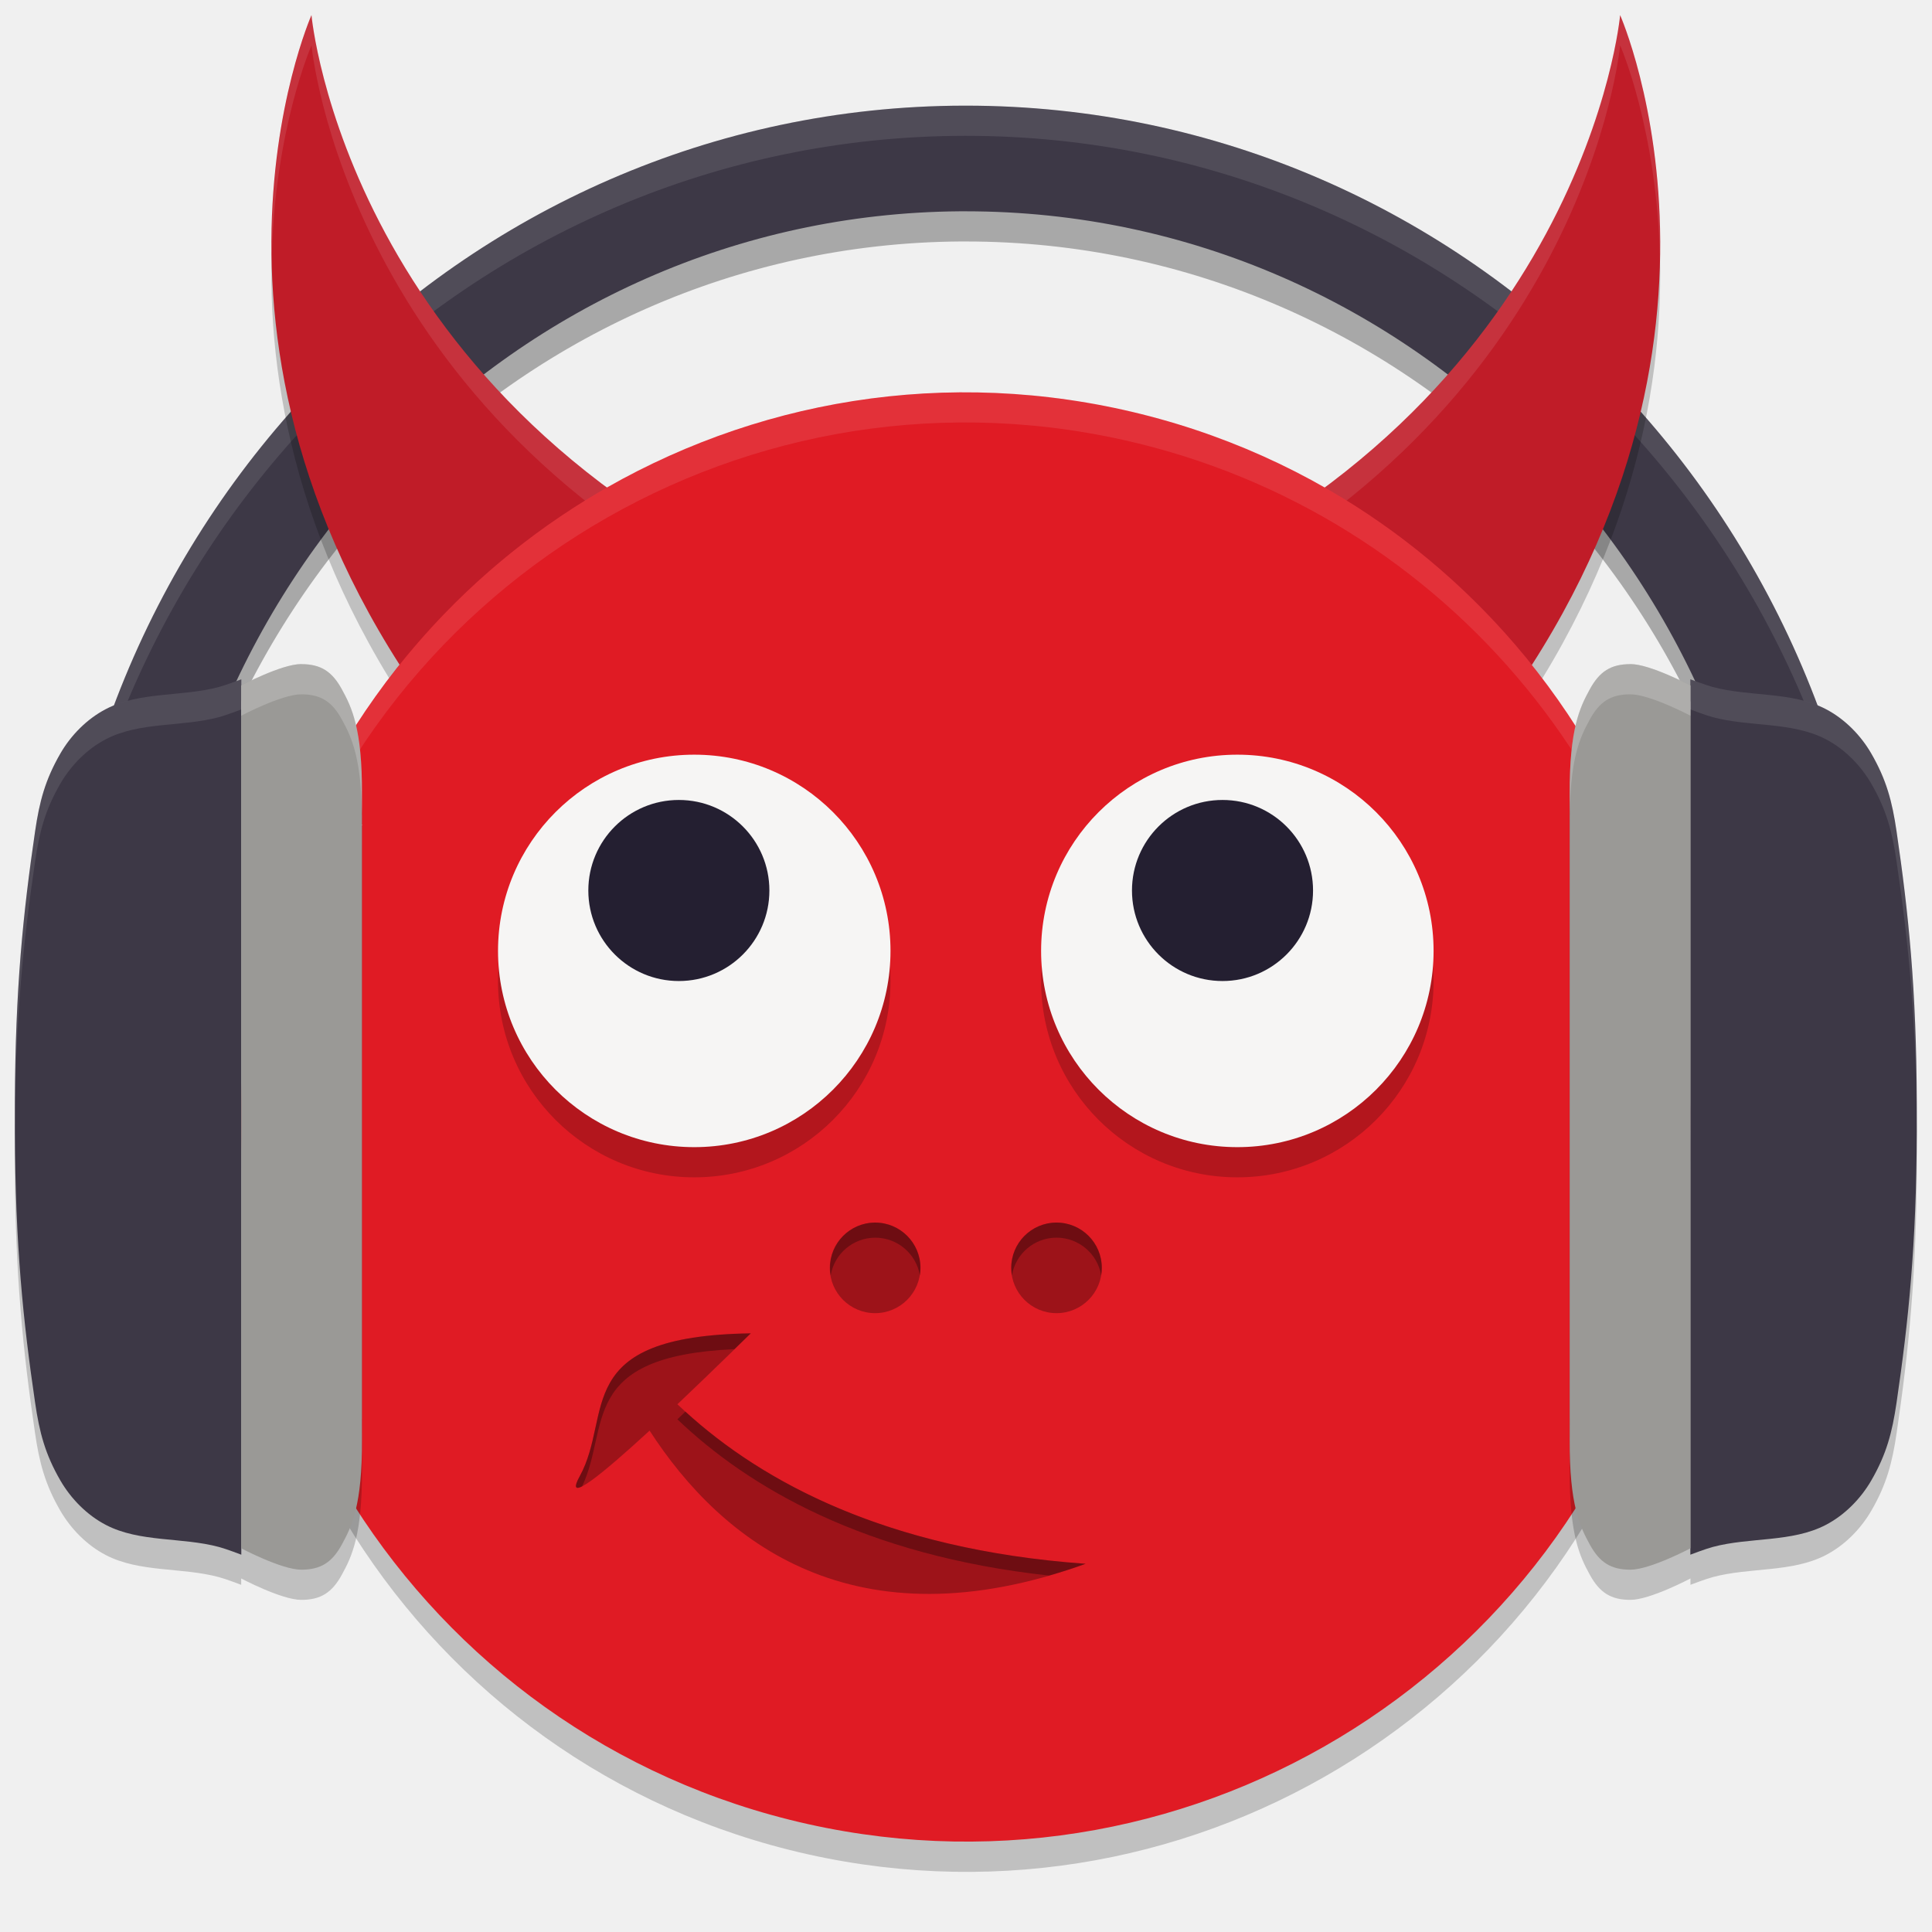
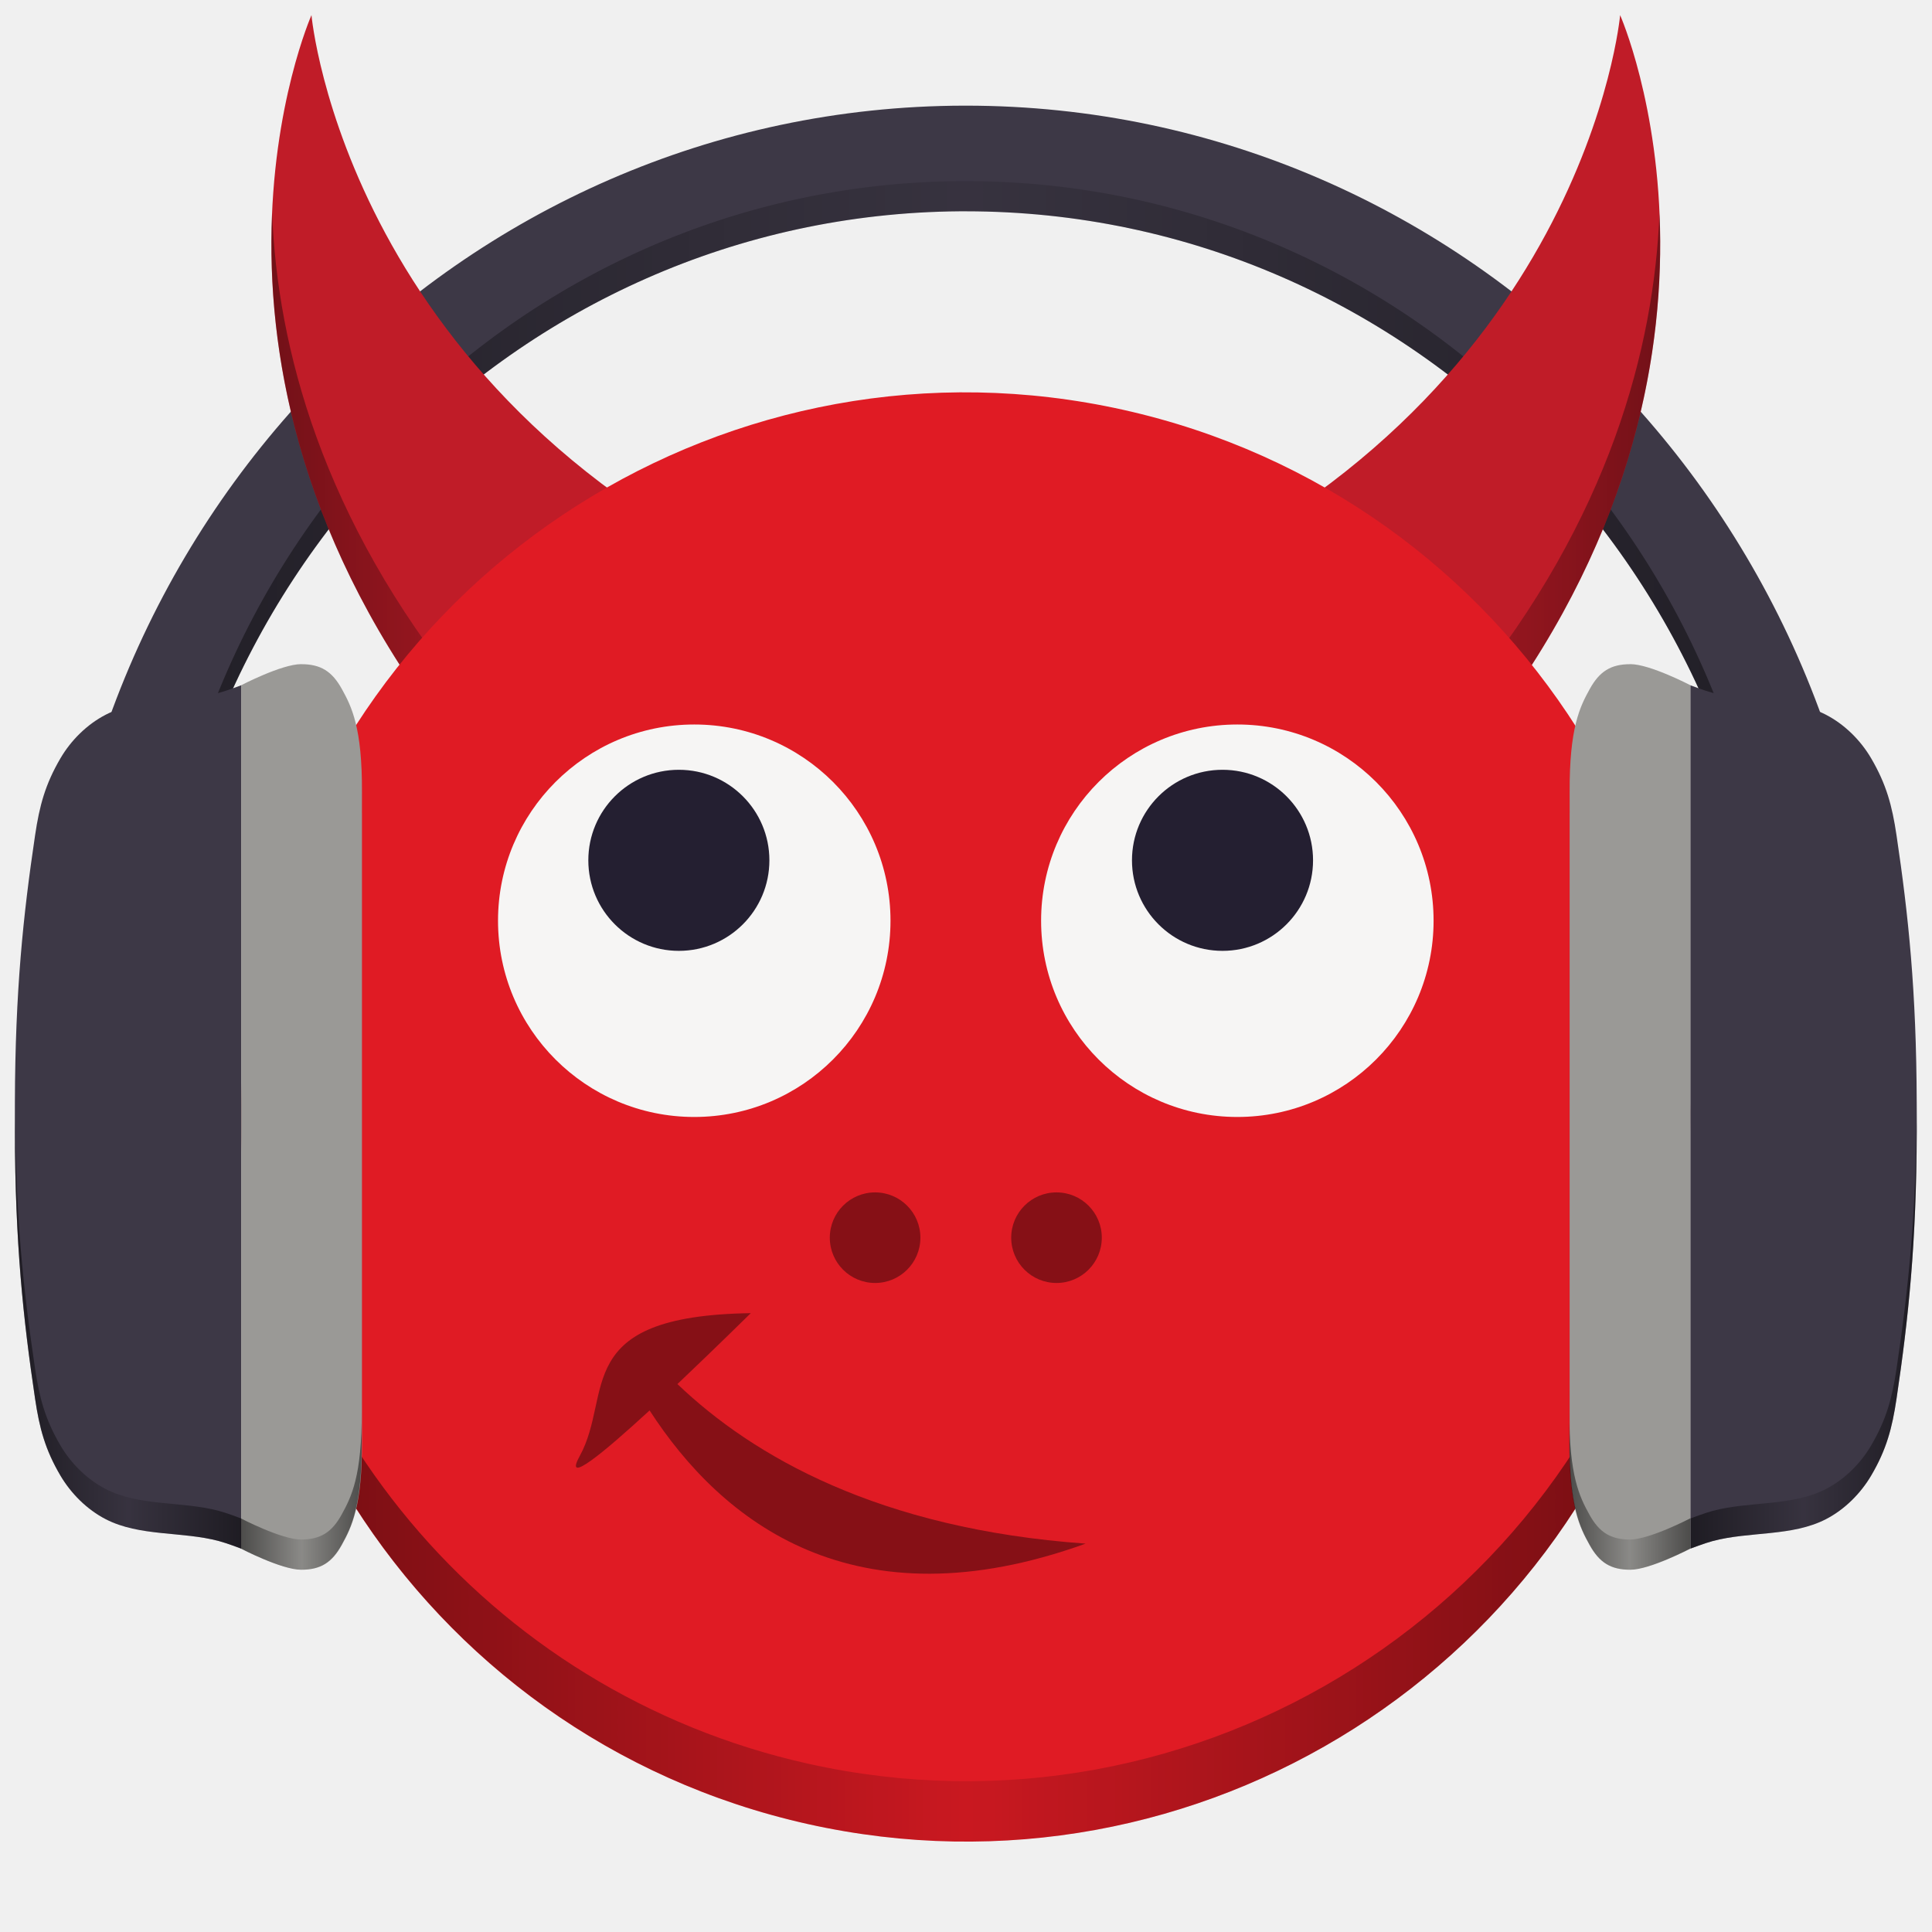
- <svg xmlns="http://www.w3.org/2000/svg" width="128" height="128" version="1.1" viewBox="0 0 33.867 33.867">
+ <svg xmlns="http://www.w3.org/2000/svg" xmlns:xlink="http://www.w3.org/1999/xlink" width="128" height="128" version="1.1" viewBox="0 0 33.867 33.867">
+   <defs>
+     <linearGradient id="linearGradient871">
+       <stop stop-opacity=".5" offset="0" />
+       <stop stop-opacity=".1" offset=".5" />
+       <stop stop-opacity=".5" offset="1" />
+     </linearGradient>
+     <linearGradient id="linearGradient904" x1="142" x2="238" y1="74.998" y2="74.998" gradientTransform="matrix(.26458 0 0 .26458 123.45 54.013)" gradientUnits="userSpaceOnUse" xlink:href="#linearGradient871" />
+     <linearGradient id="linearGradient912" x1="157.72" x2="189.71" y1="58.908" y2="58.908" gradientUnits="userSpaceOnUse" xlink:href="#linearGradient871" />
+     <linearGradient id="linearGradient1026" x1="195.81" x2="197.92" y1="69.668" y2="69.668" gradientTransform="translate(-11.506 4.4716)" gradientUnits="userSpaceOnUse" xlink:href="#linearGradient871" />
+     <linearGradient id="linearGradient1030" x1="195.81" x2="197.92" y1="69.668" y2="69.668" gradientTransform="matrix(-1 0 0 1 358.94 4.4716)" gradientUnits="userSpaceOnUse" xlink:href="#linearGradient871" />
+     <linearGradient id="linearGradient1043" x1="146.99" x2="161.99" y1="83.478" y2="83.478" gradientTransform="matrix(.26458 0 0 .26458 147.53 49.338)" gradientUnits="userSpaceOnUse" xlink:href="#linearGradient871" />
+     <linearGradient id="linearGradient1047" x1="146.99" x2="161.99" y1="83.478" y2="83.478" gradientTransform="matrix(-.26458 0 0 .26458 199.91 49.338)" gradientUnits="userSpaceOnUse" xlink:href="#linearGradient871" />
+     <linearGradient id="linearGradient885" x1="144.82" x2="154.08" y1="51.721" y2="51.721" gradientTransform="translate(16.728 4.9575)" gradientUnits="userSpaceOnUse">
+       <stop stop-opacity=".4" offset="0" />
+       <stop stop-opacity=".1" offset=".5" />
+       <stop stop-opacity=".5" offset="1" />
+     </linearGradient>
+     <linearGradient id="linearGradient889" x1="144.82" x2="154.08" y1="51.721" y2="51.721" gradientTransform="matrix(-1 0 0 1 330.71 4.9575)" gradientUnits="userSpaceOnUse">
+       <stop stop-opacity=".4" offset="0" />
+       <stop stop-opacity=".1" offset=".5" />
+       <stop stop-opacity=".5" offset="1" />
+     </linearGradient>
+   </defs>
  <g transform="translate(-156.79 -48.192)">
-     <path d="m173.69 50.573a15.994 16.404 0 0 0-15.965 16.404h1.806a14.188 14.552 0 0 1 14.08-14.552 14.188 14.552 0 0 1 0.109 0 14.188 14.552 0 0 1 14.188 14.552h1.806a15.994 16.404 0 0 0-15.994-16.404 15.994 16.404 0 0 0-0.029 0z" opacity=".3" stroke-linecap="round" stroke-width=".038" />
    <path d="m173.69 50.044a15.994 16.404 0 0 0-15.965 16.404h1.806a14.188 14.552 0 0 1 14.08-14.552 14.188 14.552 0 0 1 0.109 0 14.188 14.552 0 0 1 14.188 14.552h1.806a15.994 16.404 0 0 0-15.994-16.404 15.994 16.404 0 0 0-0.029 0z" fill="#3d3846" stroke-linecap="round" stroke-width=".038" />
+     <path d="m173.61 51.367a14.188 14.552 0 0 0-14.079 14.552h-1.797a15.994 16.404 0 0 0-8e-3 0.529h1.806a14.188 14.552 0 0 1 14.08-14.552 14.188 14.552 0 0 1 0.109 0 14.188 14.552 0 0 1 14.188 14.552h1.806a15.994 16.404 0 0 0-8e-3 -0.529h-1.798a14.188 14.552 0 0 0-14.188-14.552 14.188 14.552 0 0 0-0.109 0 14.188 14.552 0 0 1-5.2e-4 0z" fill="url(#linearGradient912)" stroke-linecap="round" stroke-width=".038" />
    <g>
-       <path d="m173.69 50.044a15.994 16.404 0 0 0-15.965 16.404h8e-3a15.994 16.404 0 0 1 15.957-15.875 15.994 16.404 0 0 1 0.029 0 15.994 16.404 0 0 1 15.986 15.875h8e-3a15.994 16.404 0 0 0-15.994-16.404 15.994 16.404 0 0 0-0.029 0z" fill="#fff" opacity=".1" stroke-linecap="round" stroke-width=".038" />
-       <path d="m162.25 48.986s-2.77 6.254 2.689 12.965l5.869-2.76c-7.949-3.393-8.558-10.204-8.558-10.204z" opacity=".2" />
      <path d="m162.25 48.457s-2.77 6.254 2.689 12.965l5.869-2.76c-7.949-3.393-8.558-10.204-8.558-10.204z" fill="#c01c28" />
-       <path d="m185.19 48.986s2.77 6.254-2.689 12.965l-5.869-2.76c7.949-3.393 8.558-10.204 8.558-10.204z" opacity=".2" />
+       <path d="m161.56 51.936c-0.105 2.441 0.461 5.897 3.38 9.485l5.868-2.76c-0.394-0.168-0.764-0.347-1.123-0.53l-4.745 2.232c-2.519-3.097-3.284-6.094-3.38-8.427z" fill="url(#linearGradient885)" />
      <path d="m185.19 48.457s2.77 6.254-2.689 12.965l-5.869-2.76c7.949-3.393 8.558-10.204 8.558-10.204z" fill="#c01c28" />
-       <path transform="matrix(.26458 0 0 .26458 156.79 48.192)" d="m107.34 1s-2.302 25.746-32.344 38.568l2.166 1.018c27.975-13.105 30.178-37.586 30.178-37.586s2.457 5.572 2.639 14.197c0.204-9.756-2.639-16.197-2.639-16.197z" fill="#fffefe" opacity=".1" />
-       <circle transform="rotate(12.584)" cx="184.43" cy="28.813" r="12.7" opacity=".2" />
-       <path d="m162.25 48.457s0.609 6.812 8.558 10.205l-0.573 0.269c-7.402-3.467-7.984-9.945-7.984-9.945s-0.65 1.474-0.698 3.756c-0.054-2.581 0.698-4.285 0.698-4.285z" fill="#fffefe" opacity=".1" />
+       <path d="m185.88 51.936c0.105 2.441-0.461 5.897-3.38 9.485l-5.868-2.76c0.394-0.168 0.764-0.347 1.123-0.53l4.745 2.232c2.519-3.097 3.284-6.094 3.38-8.427z" fill="url(#linearGradient889)" />
      <circle transform="rotate(12.584)" cx="184.31" cy="28.296" r="12.7" fill="#e01b24" />
-       <path d="m173.67 55.071a12.7 12.7 0 0 0-12.345 9.933 12.7 12.7 0 0 0-0.302 3.027 12.7 12.7 0 0 1 0.302-2.498 12.7 12.7 0 0 1 15.162-9.628 12.7 12.7 0 0 1 9.93 12.135 12.7 12.7 0 0 0-9.93-12.664 12.7 12.7 0 0 0-2.817-0.305z" fill="#fff" opacity=".1" />
+       <path d="m161.03 67.241a12.7 12.7 0 0 0 9.922 12.925 12.7 12.7 0 0 0 15.162-9.628 12.7 12.7 0 0 0 0.294-3.295 12.7 12.7 0 0 1-0.294 2.237 12.7 12.7 0 0 1-15.162 9.628 12.7 12.7 0 0 1-9.922-11.867z" fill="url(#linearGradient904)" />
+       <circle cx="172.13" cy="69.888" r=".794" opacity=".4" />
+       <circle cx="175.31" cy="69.888" r=".794" opacity=".4" />
+     </g>
+     <path d="m181.92 64.332c0 1.899-1.54 3.44-3.44 3.44-1.899 0-3.44-1.54-3.44-3.44 0-1.899 1.54-3.44 3.44-3.44 1.9 0 3.44 1.54 3.44 3.44z" fill="#f6f5f4" />
+     <g>
      <g>
-         <circle cx="172.13" cy="70.417" r=".794" opacity=".3" />
-         <circle cx="175.31" cy="70.417" r=".794" opacity=".3" />
-         <circle cx="178.48" cy="65.39" r="3.44" opacity=".2" />
-         <circle cx="178.48" cy="64.861" r="3.44" fill="#f6f5f4" />
-         <circle cx="168.96" cy="65.39" r="3.44" opacity=".2" />
-         <circle cx="168.96" cy="64.861" r="3.44" fill="#f6f5f4" />
-         <circle cx="178.22" cy="63.802" r="1.587" fill="#241f31" />
-         <circle cx="168.69" cy="63.802" r="1.587" fill="#241f31" />
-         <path transform="matrix(.26458 0 0 .26458 156.79 48.192)" d="m69.949 81a3 3 0 0 0-2.949 3 3 3 0 0 0 0.043 0.502 3 3 0 0 1 2.957-2.502 3 3 0 0 1 2.957 2.498 3 3 0 0 0 0.043-0.498 3 3 0 0 0-3-3 3 3 0 0 0-0.051 0z" opacity=".3" />
-         <path d="m172.12 69.623a0.794 0.794 0 0 0-0.78 0.794 0.794 0.794 0 0 0 0.011 0.133 0.794 0.794 0 0 1 0.782-0.662 0.794 0.794 0 0 1 0.782 0.661 0.794 0.794 0 0 0 0.011-0.132 0.794 0.794 0 0 0-0.794-0.794 0.794 0.794 0 0 0-0.013 0z" opacity=".3" />
+         <circle cx="178.22" cy="63.273" r="1.587" fill="#241f31" />
+         <path d="m172.4 64.332c0 1.899-1.54 3.44-3.44 3.44-1.899 0-3.44-1.54-3.44-3.44 0-1.899 1.54-3.44 3.44-3.44 1.9 0 3.44 1.54 3.44 3.44z" fill="#f6f5f4" />
+         <circle cx="168.69" cy="63.273" r="1.587" fill="#241f31" />
      </g>
+       <path d="m169.95 71.211c-3.175 0.047-2.401 1.419-2.998 2.505-0.292 0.531 0.422-0.061 1.225-0.8 1.263 1.952 3.58 3.8 7.644 2.335-3.622-0.258-5.831-1.531-7.156-2.797 0.665-0.631 1.285-1.242 1.285-1.242z" opacity=".4" />
+       <path d="m161.02 60.204v15.135s-0.257-0.098-0.391-0.133c-0.65-0.173-1.39-0.076-1.985-0.383-0.33-0.17-0.609-0.451-0.794-0.764-0.269-0.457-0.368-0.832-0.445-1.35-0.209-1.404-0.348-2.724-0.354-4.676v-0.522c6e-3 -1.952 0.145-3.273 0.354-4.677 0.077-0.518 0.177-0.892 0.445-1.35 0.184-0.314 0.464-0.594 0.794-0.764 0.595-0.307 1.334-0.21 1.985-0.383 0.133-0.035 0.391-0.133 0.391-0.133z" fill="#3d3846" />
+       <path d="m162.07 59.834c-0.344 5.04e-4 -1.052 0.37-1.052 0.37v15.135s0.708 0.37 1.052 0.37c0.344 5.11e-4 0.542-0.127 0.713-0.436 0.171-0.309 0.358-0.679 0.352-1.812l-5.2e-4 -0.361h5.2e-4v-10.656h-5.2e-4l5.2e-4 -0.361c6e-3 -1.133-0.181-1.503-0.352-1.812-0.171-0.309-0.369-0.437-0.713-0.436z" fill="#9a9996" />
+       <path d="m186.42 60.204v15.135s0.257-0.098 0.391-0.133c0.65-0.173 1.39-0.076 1.985-0.383 0.33-0.17 0.609-0.451 0.794-0.764 0.269-0.457 0.368-0.832 0.445-1.35 0.209-1.404 0.348-2.724 0.354-4.676v-0.522c-6e-3 -1.952-0.145-3.273-0.354-4.677-0.077-0.518-0.177-0.892-0.445-1.35-0.184-0.314-0.464-0.594-0.794-0.764-0.595-0.307-1.334-0.21-1.985-0.383-0.133-0.035-0.391-0.133-0.391-0.133z" fill="#3d3846" />
+       <path d="m185.37 59.834c0.344 5.04e-4 1.052 0.37 1.052 0.37v15.135s-0.708 0.37-1.052 0.37c-0.344 5.11e-4 -0.542-0.127-0.713-0.436-0.171-0.309-0.358-0.679-0.352-1.812l5.2e-4 -0.361h-5.2e-4v-10.656h5.2e-4l-5.2e-4 -0.361c-6e-3 -1.133 0.181-1.503 0.352-1.812 0.171-0.309 0.369-0.437 0.713-0.436z" fill="#9a9996" />
+       <path d="m184.3 72.57v0.361l5.1e-4 -0.361zm0 0.361v0.168h5.1e-4l-5.1e-4 0.361c-6e-3 1.133 0.181 1.504 0.352 1.812 0.171 0.309 0.369 0.437 0.713 0.436 0.344-5.04e-4 1.052-0.37 1.052-0.37v-0.529s-0.708 0.369-1.052 0.37c-0.344 5.11e-4 -0.542-0.127-0.713-0.436-0.171-0.309-0.358-0.679-0.352-1.812z" fill="url(#linearGradient1026)" />
+       <path d="m163.13 72.57v0.361l-5.1e-4 -0.361zm0 0.361v0.168h-5.1e-4l5.1e-4 0.361c6e-3 1.133-0.181 1.504-0.352 1.812-0.171 0.309-0.369 0.437-0.713 0.436-0.344-5.04e-4 -1.052-0.37-1.052-0.37v-0.529s0.708 0.369 1.052 0.37c0.344 5.11e-4 0.542-0.127 0.713-0.436 0.171-0.309 0.358-0.679 0.352-1.812z" fill="url(#linearGradient1030)" />
+       <path d="m190.39 67.51c-6e-3 1.948-0.145 3.267-0.354 4.669-0.077 0.518-0.177 0.893-0.445 1.35-0.184 0.314-0.464 0.595-0.794 0.765-0.595 0.307-1.334 0.21-1.984 0.383-0.133 0.035-0.391 0.133-0.391 0.133v0.529s0.257-0.097 0.391-0.133c0.65-0.173 1.39-0.076 1.984-0.383 0.33-0.17 0.609-0.451 0.794-0.765 0.269-0.457 0.368-0.832 0.445-1.35 0.209-1.404 0.348-2.724 0.354-4.676z" fill="url(#linearGradient1043)" />
+       <path d="m157.05 67.51c6e-3 1.948 0.145 3.267 0.354 4.669 0.077 0.518 0.177 0.893 0.445 1.35 0.184 0.314 0.464 0.595 0.794 0.765 0.595 0.307 1.334 0.21 1.984 0.383 0.133 0.035 0.391 0.133 0.391 0.133v0.529s-0.257-0.097-0.391-0.133c-0.65-0.173-1.39-0.076-1.984-0.383-0.33-0.17-0.609-0.451-0.794-0.765-0.269-0.457-0.368-0.832-0.445-1.35-0.209-1.404-0.348-2.724-0.354-4.676z" fill="url(#linearGradient1047)" />
    </g>
-     <g transform="translate(-3.3391 -25.538)">
-       <path d="m188.71 85.901c-0.344-5.19e-4 -0.542 0.129-0.713 0.442-0.171 0.313-0.358 0.688-0.352 1.837l5.2e-4 0.366h-5.2e-4v10.583h5.2e-4l-5.2e-4 0.367c-6e-3 1.149 0.181 1.524 0.352 1.837s0.369 0.442 0.713 0.442c0.344-5.1e-4 1.052-0.375 1.052-0.375v0.111s0.257-0.099 0.391-0.135c0.65-0.175 1.39-0.077 1.985-0.388 0.33-0.172 0.609-0.457 0.794-0.775 0.269-0.464 0.368-0.844 0.445-1.369 0.209-1.423 0.348-2.762 0.354-4.741v-0.529c-6e-3 -1.98-0.145-3.319-0.354-4.742-0.077-0.525-0.177-0.905-0.445-1.368-0.184-0.318-0.464-0.603-0.794-0.775-0.595-0.311-1.334-0.213-1.985-0.388-0.133-0.036-0.391-0.135-0.391-0.135v0.11s-0.708-0.375-1.052-0.375z" opacity=".2" />
-       <path d="m189.76 85.637v15.346s0.257-0.099 0.391-0.135c0.65-0.175 1.39-0.077 1.985-0.388 0.33-0.172 0.609-0.457 0.794-0.775 0.269-0.464 0.368-0.844 0.445-1.369 0.209-1.423 0.348-2.762 0.354-4.741v-0.529c-6e-3 -1.98-0.145-3.319-0.354-4.742-0.077-0.525-0.177-0.905-0.445-1.368-0.184-0.318-0.464-0.603-0.794-0.775-0.595-0.311-1.334-0.213-1.985-0.388-0.133-0.036-0.391-0.135-0.391-0.135z" fill="#3d3846" />
-       <path d="m188.71 85.372c-0.344-5.19e-4 -0.542 0.129-0.713 0.442-0.171 0.313-0.358 0.688-0.352 1.837l5.1e-4 0.366h-5.1e-4v10.583h5.1e-4l-5.1e-4 0.367c-6e-3 1.149 0.181 1.524 0.352 1.837s0.369 0.442 0.713 0.442c0.344-5.1e-4 1.052-0.375 1.052-0.375v-15.125s-0.708-0.375-1.052-0.375z" fill="#9a9996" />
-       <path d="m188.71 85.372c-0.344-5.19e-4 -0.542 0.129-0.713 0.442-0.171 0.313-0.358 0.688-0.352 1.837l5.2e-4 0.366h-5.2e-4v0.163c-6e-3 -1.149 0.181-1.524 0.352-1.837 0.171-0.313 0.369-0.443 0.713-0.442 0.344 5.11e-4 1.052 0.375 1.052 0.375v-0.529s-0.708-0.375-1.052-0.375zm-1.065 2.809v0.366h5.2e-4z" fill="#fff" opacity=".2" />
-       <path d="m189.76 85.637v0.529s0.257 0.099 0.391 0.135c0.65 0.175 1.39 0.077 1.985 0.388 0.33 0.172 0.609 0.457 0.794 0.775 0.269 0.464 0.368 0.843 0.445 1.368 0.209 1.423 0.348 2.762 0.354 4.742v-0.529c-6e-3 -1.98-0.145-3.319-0.354-4.742-0.077-0.525-0.177-0.905-0.445-1.368-0.184-0.318-0.464-0.603-0.794-0.775-0.595-0.311-1.334-0.213-1.985-0.388-0.133-0.036-0.391-0.135-0.391-0.135z" fill="#fff" opacity=".1" />
-     </g>
-     <g transform="matrix(-1 0 0 1 350.78 -25.538)">
-       <path d="m188.71 85.901c-0.344-5.19e-4 -0.542 0.129-0.713 0.442-0.171 0.313-0.358 0.688-0.352 1.837l5.2e-4 0.366h-5.2e-4v10.583h5.2e-4l-5.2e-4 0.367c-6e-3 1.149 0.181 1.524 0.352 1.837s0.369 0.442 0.713 0.442c0.344-5.1e-4 1.052-0.375 1.052-0.375v0.111s0.257-0.099 0.391-0.135c0.65-0.175 1.39-0.077 1.985-0.388 0.33-0.172 0.609-0.457 0.794-0.775 0.269-0.464 0.368-0.844 0.445-1.369 0.209-1.423 0.348-2.762 0.354-4.741v-0.529c-6e-3 -1.98-0.145-3.319-0.354-4.742-0.077-0.525-0.177-0.905-0.445-1.368-0.184-0.318-0.464-0.603-0.794-0.775-0.595-0.311-1.334-0.213-1.985-0.388-0.133-0.036-0.391-0.135-0.391-0.135v0.11s-0.708-0.375-1.052-0.375z" opacity=".2" />
-       <path d="m189.76 85.637v15.346s0.257-0.099 0.391-0.135c0.65-0.175 1.39-0.077 1.985-0.388 0.33-0.172 0.609-0.457 0.794-0.775 0.269-0.464 0.368-0.844 0.445-1.369 0.209-1.423 0.348-2.762 0.354-4.741v-0.529c-6e-3 -1.98-0.145-3.319-0.354-4.742-0.077-0.525-0.177-0.905-0.445-1.368-0.184-0.318-0.464-0.603-0.794-0.775-0.595-0.311-1.334-0.213-1.985-0.388-0.133-0.036-0.391-0.135-0.391-0.135z" fill="#3d3846" />
-       <path d="m188.71 85.372c-0.344-5.19e-4 -0.542 0.129-0.713 0.442-0.171 0.313-0.358 0.688-0.352 1.837l5.1e-4 0.366h-5.1e-4v10.583h5.1e-4l-5.1e-4 0.367c-6e-3 1.149 0.181 1.524 0.352 1.837s0.369 0.442 0.713 0.442c0.344-5.1e-4 1.052-0.375 1.052-0.375v-15.125s-0.708-0.375-1.052-0.375z" fill="#9a9996" />
-       <path d="m188.71 85.372c-0.344-5.19e-4 -0.542 0.129-0.713 0.442-0.171 0.313-0.358 0.688-0.352 1.837l5.2e-4 0.366h-5.2e-4v0.163c-6e-3 -1.149 0.181-1.524 0.352-1.837 0.171-0.313 0.369-0.443 0.713-0.442 0.344 5.11e-4 1.052 0.375 1.052 0.375v-0.529s-0.708-0.375-1.052-0.375zm-1.065 2.809v0.366h5.2e-4z" fill="#fff" opacity=".2" />
-       <path d="m189.76 85.637v0.529s0.257 0.099 0.391 0.135c0.65 0.175 1.39 0.077 1.985 0.388 0.33 0.172 0.609 0.457 0.794 0.775 0.269 0.464 0.368 0.843 0.445 1.368 0.209 1.423 0.348 2.762 0.354 4.742v-0.529c-6e-3 -1.98-0.145-3.319-0.354-4.742-0.077-0.525-0.177-0.905-0.445-1.368-0.184-0.318-0.464-0.603-0.794-0.775-0.595-0.311-1.334-0.213-1.985-0.388-0.133-0.036-0.391-0.135-0.391-0.135z" fill="#fff" opacity=".1" />
-     </g>
-     <path d="m169.95 71.565c-3.175 0.047-2.401 1.419-2.998 2.505-0.292 0.531 0.422-0.061 1.225-0.8 1.263 1.952 3.58 3.8 7.644 2.335-3.622-0.258-5.831-1.531-7.156-2.797 0.665-0.631 1.285-1.242 1.285-1.242z" opacity=".3" />
-     <path d="m169.95 71.565c-3.175 0.047-2.401 1.419-2.998 2.505-0.107 0.195-0.078 0.238 0.041 0.178 0.498-1.035-0.082-2.282 2.671-2.406 0.055-0.054 0.286-0.277 0.286-0.277zm-1.145 1.371c-0.071 0.068-0.068 0.067-0.141 0.136 1.245 1.189 3.271 2.385 6.515 2.739 0.209-0.06 0.422-0.128 0.641-0.207-3.499-0.249-5.677-1.446-7.015-2.668z" opacity=".3" />
  </g>
</svg>
